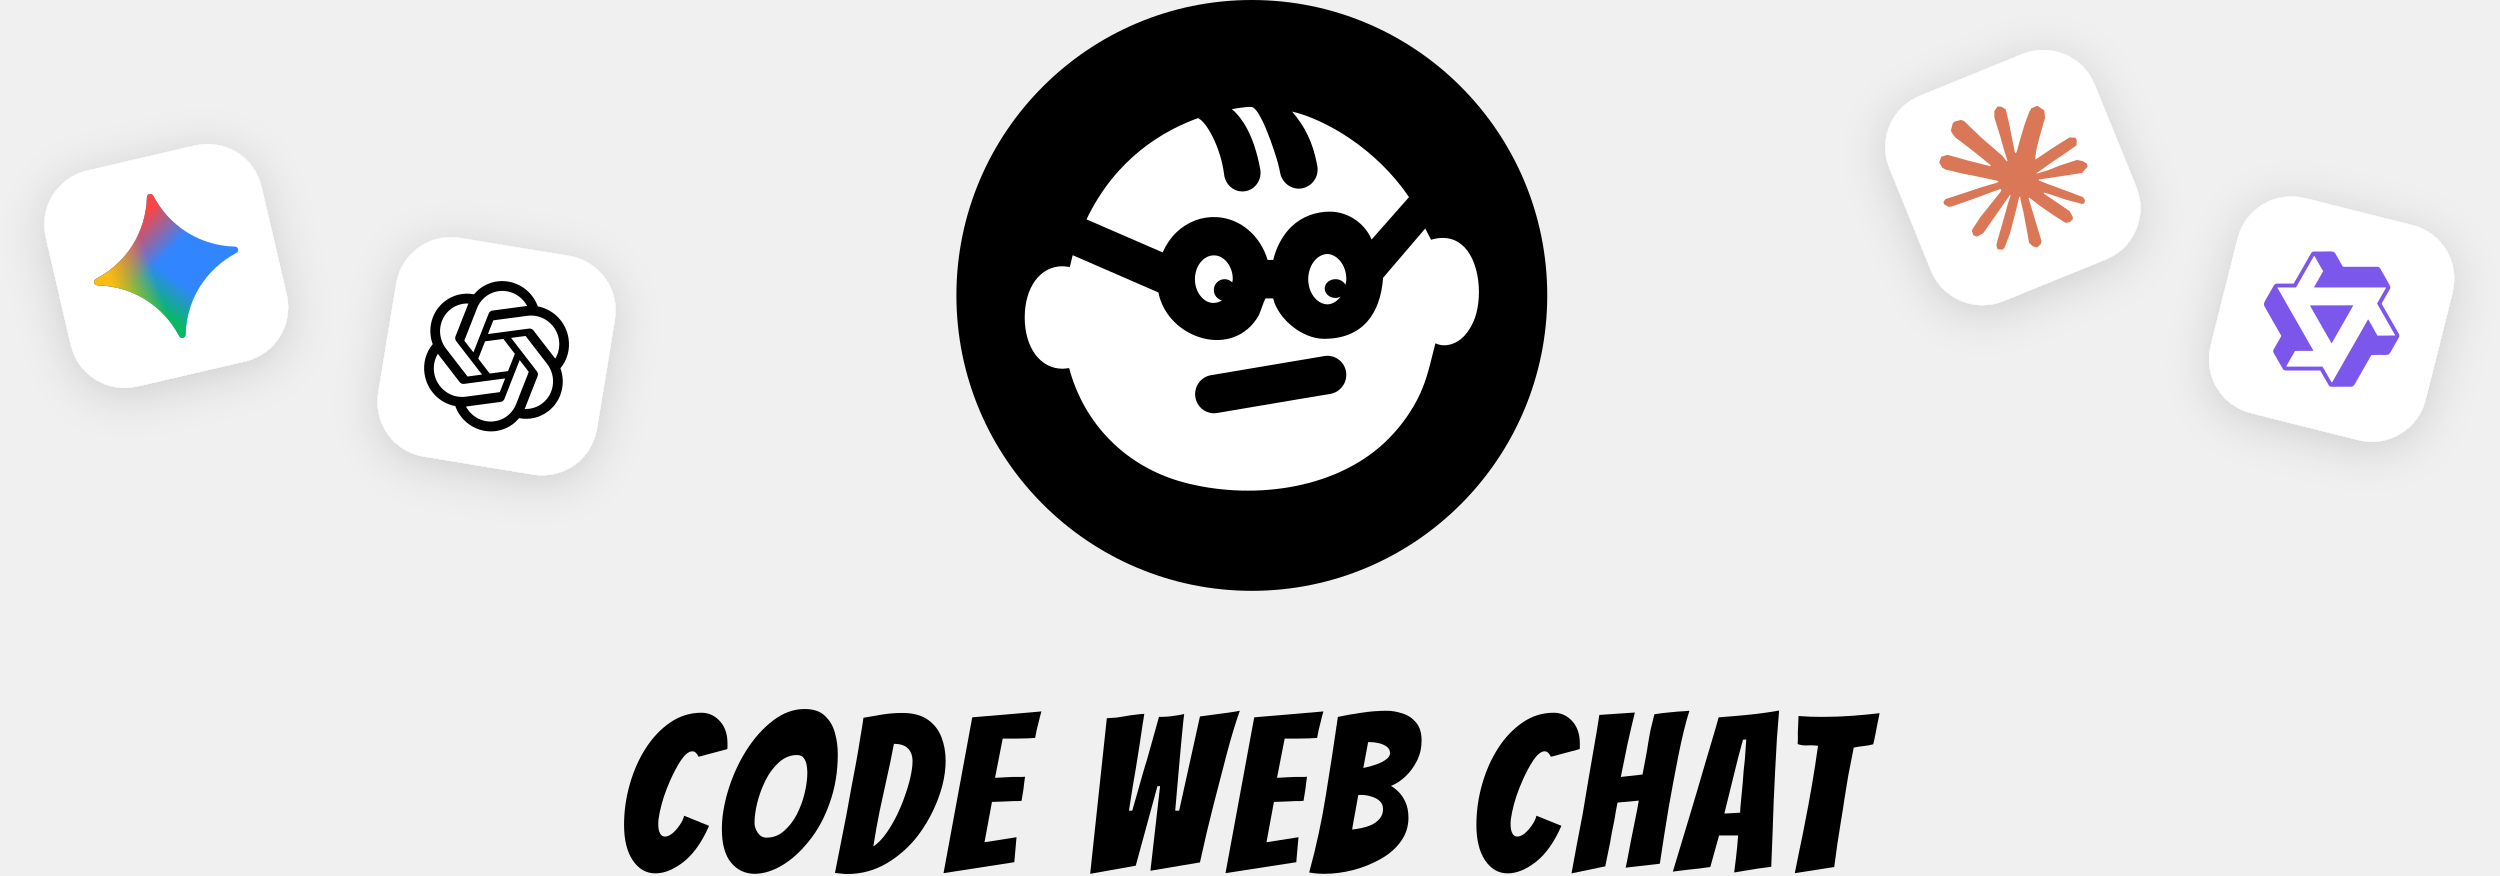
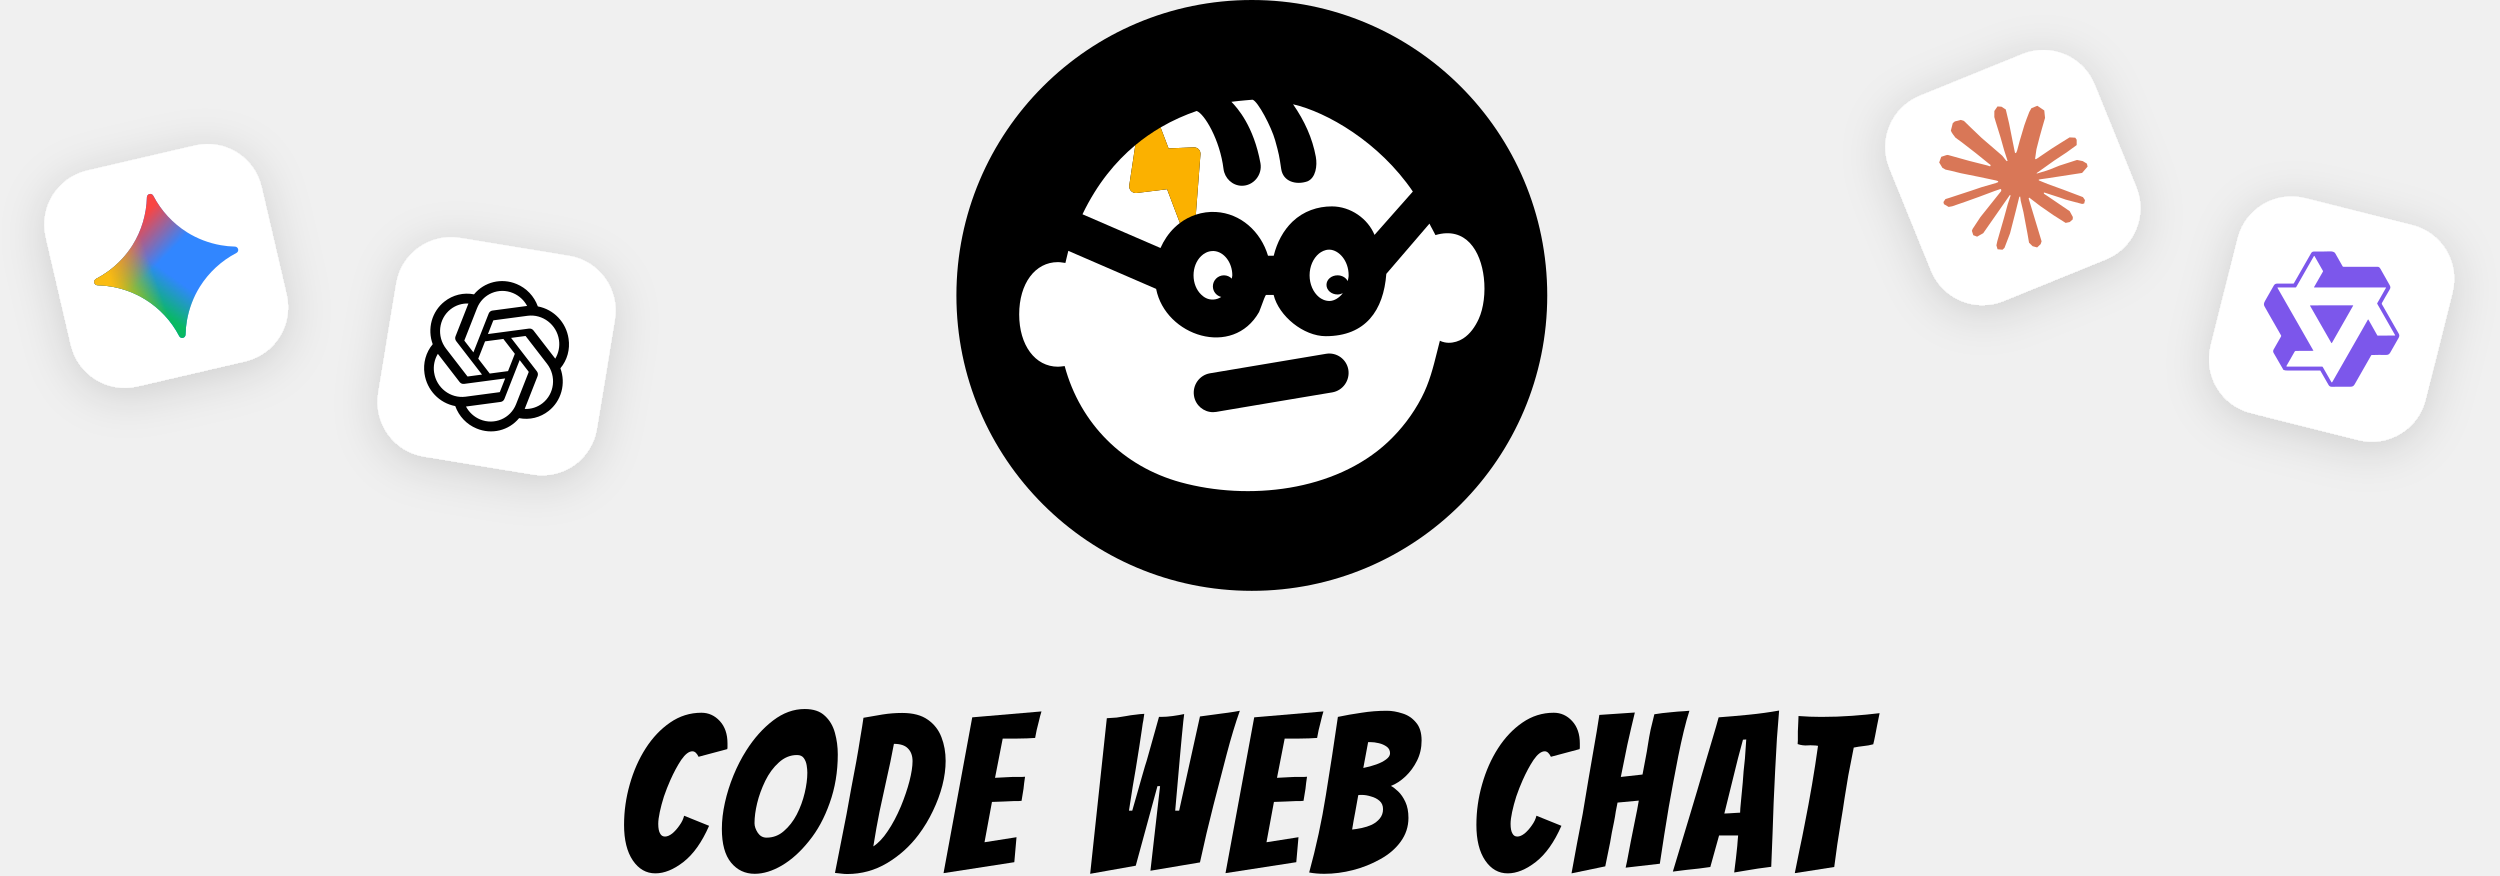
<svg xmlns="http://www.w3.org/2000/svg" width="677" height="237" viewBox="0 0 677 237" fill="none">
  <rect x="258.995" width="160" height="160" rx="80" fill="black" />
-   <g clip-path="url(#clip0_863_149)">
-     <path fill-rule="evenodd" clip-rule="evenodd" d="M387.536 64.924C395.554 62.565 399.515 69.108 400.331 76.234C400.787 80.175 400.283 84.31 398.963 87.204C398.026 89.247 396.706 91.169 394.858 92.361C393.729 93.09 392.361 93.528 390.993 93.504C389.48 93.455 388.712 92.944 388.712 92.944C388.462 93.906 388.226 94.859 387.992 95.804C386.947 100.021 385.942 104.08 383.863 108.073C381.583 112.476 378.534 116.489 374.933 119.87C360.938 132.98 338.037 135.437 320.177 130.524C305.053 126.364 293.627 115.03 289.522 99.682C288.802 99.779 288.13 99.852 287.746 99.852C281.696 99.852 277.495 94.136 277.495 85.964C277.495 77.791 281.696 72.075 287.746 72.099C287.962 72.099 288.394 72.099 289.714 72.318C289.823 71.886 289.924 71.438 290.025 70.988C290.169 70.349 290.313 69.707 290.482 69.108L313.695 79.202C316.144 91.728 333.98 97.59 340.918 85.331C341.001 85.179 341.216 84.584 341.472 83.874C341.952 82.544 342.578 80.807 342.766 80.807H344.758C346.151 86.45 352.68 91.752 358.538 91.752C369.1 91.752 373.829 84.869 374.549 75.213L385.952 61.883C386.252 62.516 386.498 62.96 386.744 63.404C386.99 63.848 387.236 64.291 387.536 64.924ZM354.313 107.66L360.266 106.663C363.075 106.176 364.947 103.501 364.515 100.679C364.059 97.858 361.418 95.96 358.633 96.422L327.907 101.603C325.122 102.09 323.25 104.765 323.706 107.587C324.114 110.116 326.274 111.916 328.747 111.916C329.035 111.916 329.299 111.892 329.587 111.843L333.86 111.114L351.846 108.073L354.313 107.66Z" fill="white" />
-     <path d="M349.896 30.215C353.28 34.155 355.561 38.436 356.737 44.955C357.169 47.338 355.897 49.746 353.688 50.67C353.568 50.719 353.424 50.768 353.304 50.816C350.352 51.838 347.231 49.868 346.655 46.779C346.487 45.879 346.295 44.979 346.055 44.152V44.127C346.055 44.127 346.007 43.982 345.935 43.714C345.215 41.136 341.23 28.755 338.781 28.974C338.781 28.974 338.421 28.852 336.212 29.144C336.164 29.144 336.116 29.169 336.068 29.169C336.045 29.169 336.045 29.169 336.021 29.169C335.324 29.266 334.484 29.388 333.596 29.558C333.884 29.801 334.148 30.044 334.436 30.312C336.021 31.942 339.477 35.979 341.278 45.854C341.83 48.968 339.501 51.887 336.404 51.838C336.381 51.838 336.333 51.838 336.309 51.838C333.836 51.789 331.819 49.843 331.507 47.362C330.571 39.652 326.514 32.769 324.474 32.039L325.17 31.723C315.208 35.152 302.173 42.79 294.227 59.403L314.848 68.353C315.736 66.335 316.984 64.462 318.568 62.929C321.569 60.035 325.482 58.575 329.491 58.794C336.021 59.159 341.35 63.951 343.27 70.397H344.782C345.647 66.87 347.303 63.708 349.751 61.348C352.68 58.551 356.401 57.311 360.146 57.311C365.115 57.311 369.676 60.57 371.428 64.875L381.559 53.37C372.653 40.211 358.778 32.258 349.896 30.215Z" fill="white" />
-     <path d="M359.594 68.791C359.546 68.791 359.474 68.791 359.426 68.791C358.274 68.791 357.361 69.351 356.761 69.813C355.201 71.102 354.265 73.267 354.265 75.602C354.265 77.937 355.201 80.102 356.761 81.391C357.361 81.877 358.37 82.437 359.594 82.412C360.818 82.364 362.09 81.585 363.051 80.345C362.619 80.54 362.162 80.686 361.658 80.686C360.026 80.686 358.73 79.542 358.73 78.132C358.73 76.721 360.026 75.602 361.658 75.602C362.859 75.602 363.891 76.234 364.347 77.134C364.443 76.623 364.587 76.161 364.587 75.602C364.587 71.662 361.994 68.913 359.594 68.791Z" fill="white" />
-     <path d="M328.939 69.156C328.867 69.156 328.795 69.156 328.699 69.156C327.306 69.156 326.25 69.862 325.602 70.494C324.33 71.71 323.586 73.583 323.586 75.602C323.586 77.621 324.33 79.493 325.602 80.71C326.274 81.366 327.331 82.145 328.915 82.023C329.635 81.975 330.307 81.731 330.907 81.342C329.635 81.026 328.699 79.907 328.699 78.521C328.699 76.915 330.019 75.602 331.627 75.602C332.444 75.602 333.164 75.942 333.692 76.478C333.716 76.186 333.836 75.918 333.836 75.602C333.836 72.197 331.627 69.302 328.939 69.156Z" fill="white" />
-   </g>
+   <path fill-rule="evenodd" clip-rule="evenodd" d="M388.72 63.66C396.933 61.253 400.991 67.93 401.827 75.203C402.294 79.224 401.778 83.444 400.425 86.397C399.466 88.482 398.114 90.443 396.22 91.66C395.064 92.404 393.663 92.851 392.261 92.826C390.712 92.776 389.925 92.255 389.925 92.255C389.668 93.237 389.426 94.209 389.187 95.174C388.117 99.477 387.087 103.619 384.958 107.694C382.621 112.187 379.498 116.283 375.81 119.733C361.473 133.112 338.014 135.619 319.718 130.605C304.226 126.36 292.52 114.794 288.315 99.131C287.578 99.23 286.889 99.305 286.496 99.305C280.299 99.305 275.995 93.472 275.995 85.131C275.995 76.791 280.299 70.958 286.496 70.983C286.717 70.983 287.16 70.983 288.512 71.206C288.624 70.765 288.727 70.308 288.831 69.849C288.978 69.197 289.126 68.542 289.299 67.93L313.078 78.231C315.587 91.014 333.858 96.996 340.964 84.486C341.05 84.331 341.27 83.724 341.532 82.999C342.024 81.641 342.665 79.869 342.858 79.869H344.899C346.325 85.628 353.014 91.039 359.014 91.039C369.834 91.039 374.678 84.014 375.416 74.16L387.097 60.558C387.404 61.203 387.656 61.656 387.908 62.109C388.16 62.562 388.412 63.015 388.72 63.66ZM360.785 106.255C363.662 105.758 365.58 103.028 365.137 100.149C364.67 97.269 361.965 95.333 359.112 95.805L327.636 101.092C324.784 101.588 322.866 104.319 323.333 107.198C323.751 109.779 325.964 111.616 328.497 111.616C328.792 111.616 329.063 111.591 329.358 111.542L333.735 110.797L352.159 107.694L360.785 106.255Z" fill="white" />
+   <path d="M360.096 67.607C360.047 67.607 359.973 67.607 359.924 67.607C358.744 67.607 357.809 68.178 357.194 68.65C355.596 69.965 354.637 72.174 354.637 74.557C354.637 76.94 355.596 79.149 357.194 80.465C357.809 80.961 358.842 81.532 360.096 81.507C361.35 81.458 362.653 80.663 363.637 79.397C363.195 79.596 362.727 79.745 362.211 79.745C360.539 79.745 359.211 78.578 359.211 77.139C359.211 75.699 360.539 74.557 362.211 74.557C363.441 74.557 364.498 75.203 364.965 76.121C365.063 75.6 365.211 75.128 365.211 74.557C365.211 70.536 362.555 67.731 360.096 67.607Z" fill="white" />
+   <path d="M328.694 67.979C328.62 67.979 328.546 67.979 328.448 67.979C327.021 67.979 325.939 68.699 325.275 69.344C323.972 70.586 323.21 72.497 323.21 74.557C323.21 76.617 323.972 78.529 325.275 79.77C325.964 80.44 327.046 81.234 328.669 81.11C329.407 81.061 330.095 80.812 330.71 80.415C329.407 80.093 328.448 78.951 328.448 77.536C328.448 75.898 329.8 74.557 331.448 74.557C332.284 74.557 333.022 74.905 333.563 75.451C333.587 75.153 333.71 74.88 333.71 74.557C333.71 71.082 331.448 68.128 328.694 67.979Z" fill="white" />
+   <path d="M356.325 42.462C355.406 37.409 353.267 32.715 350.161 28.239C359.26 30.325 373.474 38.441 382.597 51.87L372.219 63.611C370.424 59.217 365.752 55.891 360.662 55.891C356.826 55.891 353.014 57.157 350.014 60.011C347.506 62.419 345.809 65.646 344.924 69.245H343.374C341.407 62.667 335.948 57.778 329.259 57.405C327.404 57.304 325.569 57.553 323.832 58.128L325.081 41.879C325.112 41.622 325.089 41.361 325.012 41.114C324.935 40.866 324.806 40.638 324.634 40.444C324.456 40.261 324.241 40.118 324.005 40.024C323.768 39.929 323.515 39.886 323.261 39.898L316.451 40.193L314.284 34.51C317.635 32.55 320.958 31.113 324.061 30.049C326.151 30.794 330.366 37.87 331.325 45.739C331.644 48.271 333.71 50.257 336.243 50.306C339.415 50.356 341.899 47.377 341.333 44.2C339.489 34.122 335.087 29.232 333.464 27.569C335.726 27.271 339.199 27 339.199 27C340.626 27.397 344.296 34.348 345.316 38.021C346.335 41.695 346.434 42.248 346.947 45.739C347.46 49.23 351.022 50.157 354.047 49.115C356.309 48.172 356.768 44.895 356.325 42.462Z" fill="white" />
+   <path fill-rule="evenodd" clip-rule="evenodd" d="M293.135 58.026C297.11 49.747 302.144 43.717 307.443 39.306L305.805 50.186C305.762 50.461 305.784 50.744 305.868 51.011C305.952 51.278 306.096 51.522 306.289 51.725C306.489 51.923 306.731 52.074 306.996 52.168C307.262 52.261 307.544 52.294 307.822 52.264L316.043 51.248L319.514 60.395C319.014 60.772 318.531 61.182 318.07 61.625C316.447 63.189 315.169 65.1 314.259 67.16L293.135 58.026Z" fill="white" />
+   <path d="M314.284 34.51C311.997 35.848 309.696 37.431 307.443 39.306L305.805 50.186C305.762 50.461 305.784 50.744 305.868 51.011C305.952 51.278 306.096 51.522 306.289 51.725C306.489 51.923 306.731 52.074 306.996 52.168C307.262 52.261 307.544 52.294 307.822 52.264L316.043 51.248L319.514 60.395C320.842 59.396 322.299 58.635 323.832 58.128L325.081 41.879C325.112 41.622 325.089 41.361 325.012 41.114C324.935 40.866 324.806 40.638 324.634 40.444C324.456 40.261 324.241 40.118 324.005 40.024C323.768 39.929 323.515 39.886 323.261 39.898L316.451 40.193L314.284 34.51Z" fill="#FBB100" />
  <path d="M486.03 236.448C486.465 234.272 486.9 232.116 487.335 229.979C487.81 227.804 488.245 225.667 488.641 223.57C490.144 216.054 491.37 208.853 492.32 201.97C491.885 201.89 491.43 201.851 490.955 201.851C490.48 201.811 490.025 201.811 489.59 201.851C488.641 201.93 487.711 201.811 486.801 201.495C486.841 201.178 486.86 200.842 486.86 200.486C486.86 200.09 486.86 199.695 486.86 199.299C486.86 198.864 486.86 198.449 486.86 198.053C486.86 197.618 486.88 197.202 486.92 196.807C486.959 196.372 486.979 195.917 486.979 195.442C486.979 194.928 486.999 194.413 487.038 193.899C488.067 193.978 489.096 194.037 490.124 194.077C491.153 194.116 492.181 194.136 493.21 194.136C496.138 194.136 498.927 194.037 501.577 193.84C504.268 193.642 506.74 193.404 508.995 193.127L508.343 196.332L507.808 199.121C507.611 200.15 507.433 200.961 507.274 201.554C506.839 201.673 506.404 201.772 505.969 201.851C505.534 201.93 505.098 201.989 504.663 202.029C504.228 202.068 503.773 202.128 503.298 202.207C502.863 202.286 502.428 202.365 501.993 202.444C501.399 205.372 500.905 207.904 500.509 210.04C500.153 212.177 499.817 214.234 499.5 216.212C499.223 218.15 498.887 220.287 498.492 222.621C497.819 226.617 497.226 230.672 496.711 234.786L486.03 236.448Z" fill="black" />
  <path d="M469.621 236.27C469.7 235.597 469.779 234.944 469.858 234.311C469.937 233.678 470.017 233.045 470.096 232.412L470.452 229.089C470.491 228.535 470.531 228.021 470.57 227.546C470.61 227.072 470.65 226.636 470.689 226.241H465.526L463.153 234.786C462.282 234.905 461.254 235.043 460.067 235.202C458.88 235.32 457.772 235.439 456.743 235.558C456.11 235.637 455.478 235.716 454.845 235.795C454.251 235.874 453.638 235.953 453.005 236.032L457.693 220.485C458.247 218.625 458.88 216.509 459.592 214.135C460.304 211.761 461.016 209.328 461.728 206.836C462.48 204.343 463.172 202.009 463.805 199.833C464.478 197.618 465.012 195.758 465.408 194.255C468.098 194.057 470.828 193.82 473.597 193.543C476.406 193.266 479.136 192.89 481.786 192.415C481.588 194.631 481.391 197.143 481.193 199.952C481.035 202.721 480.876 205.589 480.718 208.557C480.599 211.524 480.461 214.451 480.303 217.339C480.224 220.069 480.125 222.898 480.006 225.825C479.887 228.713 479.769 231.681 479.65 234.727C479.056 234.806 478.463 234.885 477.87 234.964C477.276 235.043 476.683 235.122 476.089 235.202C475.1 235.36 474.012 235.538 472.825 235.736C471.639 235.933 470.57 236.112 469.621 236.27ZM466.951 220.306C467.188 220.306 467.623 220.287 468.256 220.247C468.929 220.208 469.562 220.168 470.155 220.128C470.748 220.089 471.104 220.069 471.223 220.069C471.223 219.555 471.302 218.506 471.461 216.924C471.619 215.341 471.777 213.68 471.935 211.939C472.014 210.911 472.094 209.862 472.173 208.794C472.291 207.686 472.41 206.559 472.529 205.411L472.885 200.249L471.995 200.308L470.63 205.411L466.951 220.306Z" fill="black" />
  <path d="M425.566 236.507C426.08 233.777 426.575 231.087 427.049 228.436C427.564 225.746 428.078 223.076 428.592 220.425C429.146 217.142 429.66 214.056 430.135 211.168C430.649 208.28 431.144 205.411 431.619 202.563C432.133 199.714 432.627 196.728 433.102 193.602L442.716 192.949C442.043 195.719 441.371 198.607 440.698 201.613C440.065 204.62 439.472 207.548 438.918 210.396L444.793 209.743C445.07 208.359 445.327 206.994 445.564 205.649C445.841 204.264 446.079 202.899 446.276 201.554C446.474 200.249 446.712 198.923 446.989 197.578C447.305 196.193 447.641 194.809 447.997 193.424C449.422 193.187 450.866 193.009 452.329 192.89C453.793 192.732 455.02 192.633 456.009 192.593C456.998 192.514 457.492 192.475 457.492 192.475C456.978 194.057 456.464 195.917 455.949 198.053C455.435 200.189 454.94 202.444 454.466 204.818C453.991 207.192 453.536 209.565 453.101 211.939C452.666 214.273 452.27 216.449 451.914 218.467C451.479 220.999 451.063 223.551 450.668 226.122C450.272 228.654 449.877 231.245 449.481 233.896L440.223 234.964C440.5 233.777 440.738 232.61 440.936 231.463C441.173 230.276 441.39 229.129 441.588 228.021C441.984 226.122 442.38 224.144 442.775 222.087C443.21 220.03 443.547 218.269 443.784 216.805L438.028 217.339C437.869 218.091 437.711 218.902 437.553 219.772C437.434 220.643 437.276 221.572 437.078 222.562C436.88 223.551 436.683 224.52 436.485 225.469C436.327 226.379 436.168 227.289 436.01 228.199C435.812 229.267 435.595 230.335 435.357 231.404C435.12 232.472 434.902 233.54 434.705 234.608L425.566 236.507Z" fill="black" />
  <path d="M408.293 236.507C405.801 236.507 403.763 235.34 402.181 233.006C400.598 230.672 399.807 227.467 399.807 223.392C399.807 219.674 400.321 216.014 401.35 212.414C402.379 208.774 403.823 205.51 405.682 202.622C407.542 199.734 409.737 197.42 412.269 195.679C414.841 193.899 417.669 193.009 420.755 193.009C422.694 193.009 424.355 193.76 425.74 195.264C427.125 196.767 427.817 198.785 427.817 201.317V202.029C427.817 202.187 427.817 202.326 427.817 202.444C427.817 202.563 427.797 202.701 427.758 202.86L419.984 204.937C419.509 203.948 418.955 203.453 418.322 203.453C417.373 203.453 416.364 204.225 415.296 205.768C414.267 207.31 413.278 209.15 412.329 211.286C411.696 212.711 411.122 214.174 410.608 215.678C410.133 217.181 409.757 218.586 409.48 219.891C409.203 221.197 409.065 222.265 409.065 223.096C409.065 224.322 409.243 225.212 409.599 225.766C409.876 226.28 410.311 226.538 410.904 226.538C411.498 226.538 412.15 226.261 412.863 225.707C413.575 225.113 414.228 224.381 414.821 223.511C415.454 222.641 415.869 221.77 416.067 220.9L422.832 223.63C420.894 228.061 418.579 231.325 415.889 233.421C413.238 235.479 410.706 236.507 408.293 236.507Z" fill="black" />
  <path d="M358.62 236.626C357.157 236.626 355.792 236.507 354.526 236.27C356.425 229.346 357.928 222.383 359.036 215.381C360.183 208.339 361.271 201.257 362.3 194.136C364.357 193.701 366.493 193.325 368.709 193.009C370.924 192.653 373.219 192.475 375.592 192.475C376.898 192.475 378.283 192.712 379.746 193.187C381.21 193.622 382.437 194.433 383.426 195.62C384.454 196.767 384.969 198.409 384.969 200.545C384.969 202.523 384.553 204.343 383.722 206.005C382.892 207.666 381.843 209.091 380.577 210.278C379.311 211.464 378.006 212.315 376.661 212.829C377.214 213.106 377.867 213.601 378.619 214.313C379.371 215.025 380.023 215.974 380.577 217.161C381.131 218.348 381.408 219.792 381.408 221.493C381.408 223.867 380.696 226.023 379.272 227.962C377.887 229.861 376.028 231.443 373.693 232.709C371.438 233.975 369.005 234.944 366.394 235.617C363.783 236.29 361.192 236.626 358.62 236.626ZM369.183 207.963C370.41 207.726 371.577 207.409 372.685 207.014C373.792 206.618 374.682 206.163 375.355 205.649C376.067 205.134 376.423 204.581 376.423 203.987C376.423 203.235 376.126 202.642 375.533 202.207C374.94 201.772 374.228 201.455 373.397 201.257C372.566 201.06 371.794 200.961 371.082 200.961H370.489C370.212 202.543 369.955 203.928 369.717 205.115C369.48 206.262 369.302 207.211 369.183 207.963ZM366.157 224.639C366.948 224.559 367.818 224.421 368.768 224.223C369.717 224.025 370.627 223.729 371.498 223.333C372.368 222.898 373.08 222.344 373.634 221.671C374.228 220.959 374.524 220.109 374.524 219.12C374.524 218.17 374.208 217.418 373.575 216.865C372.942 216.311 372.17 215.915 371.26 215.678C370.39 215.401 369.559 215.262 368.768 215.262H368.293C368.095 215.262 367.937 215.282 367.818 215.322C367.581 216.785 367.304 218.328 366.988 219.95C366.671 221.572 366.394 223.135 366.157 224.639Z" fill="black" />
  <path d="M331.867 236.448L339.641 194.255L358.394 192.653C358.117 193.523 357.879 194.413 357.681 195.323C357.484 196.075 357.286 196.866 357.088 197.697C356.93 198.488 356.791 199.2 356.673 199.833C356.158 199.873 355.426 199.912 354.477 199.952C353.527 199.952 352.558 199.972 351.569 200.011C350.58 200.011 349.729 200.011 349.017 200.011C348.305 200.011 347.929 200.011 347.89 200.011L345.813 210.634L349.255 210.455C349.69 210.416 350.125 210.396 350.56 210.396C351.035 210.396 351.49 210.396 351.925 210.396C352.36 210.396 352.756 210.396 353.112 210.396C353.468 210.396 353.745 210.376 353.943 210.337C353.864 210.891 353.785 211.445 353.705 211.998C353.666 212.513 353.607 213.047 353.527 213.601L352.993 216.865C352.795 216.904 352.538 216.924 352.222 216.924C351.905 216.924 351.529 216.924 351.094 216.924C350.659 216.963 350.204 216.983 349.729 216.983C349.255 216.983 348.8 217.003 348.365 217.043C347.85 217.082 347.316 217.102 346.762 217.102C346.208 217.102 345.615 217.122 344.982 217.161L342.964 228.08L351.628 226.715L351.035 233.481L331.867 236.448Z" fill="black" />
  <path d="M295.218 236.626L299.728 194.492C300.638 194.453 301.528 194.393 302.398 194.314C303.308 194.196 304.179 194.057 305.009 193.899C305.801 193.741 306.612 193.622 307.442 193.543C308.273 193.424 309.084 193.345 309.875 193.305L309.697 194.492C309.658 194.888 309.579 195.343 309.46 195.857C309.381 196.332 309.302 196.886 309.223 197.519C309.025 198.903 308.788 200.486 308.511 202.266C308.234 204.046 307.917 206.025 307.561 208.201C307.324 209.546 307.047 211.168 306.73 213.067C306.453 214.966 306.117 217.122 305.721 219.535H306.612C307.126 217.715 307.601 216.054 308.036 214.55C308.471 213.047 308.847 211.722 309.163 210.574C309.48 209.427 309.777 208.398 310.054 207.488C310.37 206.539 310.627 205.688 310.825 204.937C311.656 202.009 312.328 199.616 312.843 197.756C313.357 195.897 313.693 194.69 313.851 194.136H314.386C315.414 194.136 316.482 194.057 317.59 193.899C318.737 193.741 319.766 193.563 320.676 193.365C320.636 193.523 320.557 194.176 320.439 195.323C320.32 196.47 320.181 197.875 320.023 199.536C319.865 201.198 319.707 202.919 319.548 204.699C319.271 208.062 319.014 210.99 318.777 213.482C318.579 215.974 318.401 217.992 318.243 219.535H319.311L324.949 194.018L328.925 193.483C329.478 193.404 330.052 193.325 330.646 193.246C331.239 193.167 331.852 193.088 332.485 193.009C333.632 192.85 334.72 192.672 335.749 192.475C334.562 195.798 333.375 199.714 332.188 204.225C331.002 208.735 329.815 213.304 328.628 217.933C327.995 220.465 327.362 223.036 326.729 225.647C326.135 228.219 325.542 230.85 324.949 233.54L311.537 235.795L314.148 212.889H313.436L307.561 234.43L295.218 236.626Z" fill="black" />
  <path d="M255.51 236.448L263.283 194.255L282.036 192.653C281.759 193.523 281.522 194.413 281.324 195.323C281.126 196.075 280.928 196.866 280.73 197.697C280.572 198.488 280.434 199.2 280.315 199.833C279.801 199.873 279.069 199.912 278.119 199.952C277.17 199.952 276.2 199.972 275.211 200.011C274.222 200.011 273.372 200.011 272.66 200.011C271.948 200.011 271.572 200.011 271.532 200.011L269.455 210.634L272.897 210.455C273.332 210.416 273.767 210.396 274.203 210.396C274.677 210.396 275.132 210.396 275.567 210.396C276.003 210.396 276.398 210.396 276.754 210.396C277.11 210.396 277.387 210.376 277.585 210.337C277.506 210.891 277.427 211.445 277.348 211.998C277.308 212.513 277.249 213.047 277.17 213.601L276.636 216.865C276.438 216.904 276.181 216.924 275.864 216.924C275.548 216.924 275.172 216.924 274.737 216.924C274.301 216.963 273.847 216.983 273.372 216.983C272.897 216.983 272.442 217.003 272.007 217.043C271.493 217.082 270.958 217.102 270.405 217.102C269.851 217.102 269.257 217.122 268.624 217.161L266.607 228.08L275.271 226.715L274.677 233.481L255.51 236.448Z" fill="black" />
  <path d="M229.434 236.685C228.88 236.685 228.326 236.646 227.772 236.567C227.218 236.527 226.664 236.468 226.111 236.388L229.256 220.425C229.651 218.249 230.067 215.955 230.502 213.541C230.977 211.089 231.432 208.675 231.867 206.302C232.302 203.888 232.678 201.653 232.994 199.596C233.35 197.539 233.627 195.798 233.825 194.374C235.526 194.057 237.247 193.76 238.988 193.484C240.729 193.207 242.509 193.068 244.329 193.068C247.256 193.068 249.571 193.681 251.272 194.908C252.973 196.095 254.2 197.677 254.951 199.655C255.703 201.594 256.079 203.73 256.079 206.064C256.079 208.161 255.782 210.376 255.189 212.711C254.595 215.005 253.745 217.3 252.637 219.594C251.569 221.849 250.283 223.986 248.78 226.003C246.445 229.129 243.597 231.7 240.234 233.718C236.911 235.696 233.311 236.685 229.434 236.685ZM236.496 229.208C237.88 228.298 239.186 226.913 240.412 225.054C241.678 223.195 242.865 220.959 243.973 218.348C244.962 215.935 245.733 213.66 246.287 211.524C246.841 209.348 247.118 207.548 247.118 206.124C247.118 204.66 246.703 203.512 245.872 202.682C245.081 201.851 243.815 201.435 242.074 201.435C241.441 204.838 240.788 207.983 240.116 210.871C239.483 213.759 238.85 216.667 238.217 219.594C237.623 222.522 237.049 225.727 236.496 229.208Z" fill="black" />
  <path d="M204.381 236.626C201.77 236.626 199.634 235.617 197.972 233.599C196.311 231.582 195.48 228.535 195.48 224.461C195.48 222.206 195.757 219.832 196.311 217.339C196.865 214.847 197.636 212.394 198.625 209.981C199.614 207.568 200.762 205.332 202.067 203.275C204.164 199.952 206.577 197.242 209.307 195.145C212.037 193.048 214.905 192 217.912 192C220.285 192 222.105 192.613 223.371 193.84C224.677 195.026 225.587 196.569 226.101 198.468C226.615 200.328 226.872 202.266 226.872 204.284C226.872 208.992 226.141 213.383 224.677 217.458C223.253 221.493 221.393 224.916 219.098 227.724C216.804 230.613 214.351 232.828 211.74 234.371C209.168 235.874 206.716 236.626 204.381 236.626ZM207.586 226.834C209.366 226.834 210.929 226.241 212.274 225.054C213.659 223.867 214.826 222.364 215.775 220.544C216.725 218.685 217.437 216.746 217.912 214.728C218.386 212.711 218.624 210.891 218.624 209.269C218.624 208.636 218.564 207.963 218.446 207.251C218.327 206.499 218.07 205.847 217.674 205.293C217.279 204.739 216.665 204.462 215.835 204.462C214.015 204.462 212.373 205.135 210.909 206.48C209.445 207.785 208.219 209.447 207.23 211.464C206.241 213.522 205.509 215.539 205.034 217.517C204.559 219.496 204.322 221.296 204.322 222.918C204.322 223.748 204.619 224.619 205.212 225.529C205.806 226.399 206.597 226.834 207.586 226.834Z" fill="black" />
  <path d="M177.481 236.507C174.989 236.507 172.952 235.34 171.369 233.006C169.787 230.672 168.995 227.467 168.995 223.392C168.995 219.674 169.51 216.014 170.538 212.414C171.567 208.774 173.011 205.51 174.87 202.622C176.73 199.734 178.925 197.42 181.457 195.679C184.029 193.899 186.858 193.009 189.943 193.009C191.882 193.009 193.544 193.76 194.928 195.264C196.313 196.767 197.005 198.785 197.005 201.317V202.029C197.005 202.187 197.005 202.326 197.005 202.444C197.005 202.563 196.985 202.701 196.946 202.86L189.172 204.937C188.697 203.948 188.143 203.453 187.51 203.453C186.561 203.453 185.552 204.225 184.484 205.768C183.455 207.31 182.466 209.15 181.517 211.286C180.884 212.711 180.31 214.174 179.796 215.678C179.321 217.181 178.945 218.586 178.668 219.891C178.391 221.197 178.253 222.265 178.253 223.096C178.253 224.322 178.431 225.212 178.787 225.766C179.064 226.28 179.499 226.538 180.093 226.538C180.686 226.538 181.339 226.261 182.051 225.707C182.763 225.113 183.416 224.381 184.009 223.511C184.642 222.641 185.058 221.77 185.255 220.9L192.02 223.63C190.082 228.061 187.768 231.325 185.077 233.421C182.427 235.479 179.895 236.507 177.481 236.507Z" fill="black" />
  <g filter="url(#filter0_d_863_149)">
    <rect x="8.995" y="49.592" width="60" height="60" rx="15" transform="rotate(-13.0929 8.99536 49.5918)" fill="white" />
    <path d="M59.792 66.4C56.559 65.832 53.464 64.65 50.675 62.918C46.787 60.492 43.62 57.07 41.503 53.006C41.41 52.825 41.259 52.681 41.074 52.596C40.889 52.511 40.682 52.489 40.484 52.535C40.285 52.581 40.108 52.692 39.98 52.85C39.852 53.008 39.781 53.204 39.776 53.408C39.667 57.989 38.335 62.457 35.918 66.35C34.179 69.135 31.924 71.561 29.273 73.498C28.237 74.261 27.147 74.935 26.007 75.523C25.825 75.615 25.679 75.766 25.593 75.951C25.506 76.136 25.484 76.345 25.531 76.544C25.577 76.743 25.689 76.921 25.848 77.049C26.007 77.177 26.204 77.247 26.408 77.25C27.691 77.273 28.963 77.397 30.233 77.624C33.466 78.192 36.561 79.374 39.35 81.106C43.239 83.532 46.406 86.955 48.524 91.019C48.616 91.202 48.767 91.347 48.952 91.434C49.137 91.52 49.346 91.542 49.545 91.496C49.744 91.449 49.921 91.338 50.049 91.179C50.177 91.019 50.248 90.822 50.251 90.618C50.273 89.334 50.397 88.062 50.625 86.792C51.193 83.558 52.375 80.463 54.107 77.674C56.533 73.787 59.956 70.62 64.02 68.502C64.201 68.409 64.345 68.258 64.43 68.073C64.516 67.889 64.537 67.681 64.491 67.483C64.445 67.285 64.334 67.108 64.176 66.98C64.018 66.852 63.822 66.78 63.619 66.775C62.335 66.752 61.056 66.627 59.792 66.4Z" fill="#3186FF" />
    <path d="M59.792 66.4C56.559 65.832 53.464 64.65 50.675 62.918C46.787 60.492 43.62 57.07 41.503 53.006C41.41 52.825 41.259 52.681 41.074 52.596C40.889 52.511 40.682 52.489 40.484 52.535C40.285 52.581 40.108 52.692 39.98 52.85C39.852 53.008 39.781 53.204 39.776 53.408C39.667 57.989 38.335 62.457 35.918 66.35C34.179 69.135 31.924 71.561 29.273 73.498C28.237 74.261 27.147 74.935 26.007 75.523C25.825 75.615 25.679 75.766 25.593 75.951C25.506 76.136 25.484 76.345 25.531 76.544C25.577 76.743 25.689 76.921 25.848 77.049C26.007 77.177 26.204 77.247 26.408 77.25C27.691 77.273 28.963 77.397 30.233 77.624C33.466 78.192 36.561 79.374 39.35 81.106C43.239 83.532 46.406 86.955 48.524 91.019C48.616 91.202 48.767 91.347 48.952 91.434C49.137 91.52 49.346 91.542 49.545 91.496C49.744 91.449 49.921 91.338 50.049 91.179C50.177 91.019 50.248 90.822 50.251 90.618C50.273 89.334 50.397 88.062 50.625 86.792C51.193 83.558 52.375 80.463 54.107 77.674C56.533 73.787 59.956 70.62 64.02 68.502C64.201 68.409 64.345 68.258 64.43 68.073C64.516 67.889 64.537 67.681 64.491 67.483C64.445 67.285 64.334 67.108 64.176 66.98C64.018 66.852 63.822 66.78 63.619 66.775C62.335 66.752 61.056 66.627 59.792 66.4Z" fill="url(#paint0_linear_863_149)" />
    <path d="M59.792 66.4C56.559 65.832 53.464 64.65 50.675 62.918C46.787 60.492 43.62 57.07 41.503 53.006C41.41 52.825 41.259 52.681 41.074 52.596C40.889 52.511 40.682 52.489 40.484 52.535C40.285 52.581 40.108 52.692 39.98 52.85C39.852 53.008 39.781 53.204 39.776 53.408C39.667 57.989 38.335 62.457 35.918 66.35C34.179 69.135 31.924 71.561 29.273 73.498C28.237 74.261 27.147 74.935 26.007 75.523C25.825 75.615 25.679 75.766 25.593 75.951C25.506 76.136 25.484 76.345 25.531 76.544C25.577 76.743 25.689 76.921 25.848 77.049C26.007 77.177 26.204 77.247 26.408 77.25C27.691 77.273 28.963 77.397 30.233 77.624C33.466 78.192 36.561 79.374 39.35 81.106C43.239 83.532 46.406 86.955 48.524 91.019C48.616 91.202 48.767 91.347 48.952 91.434C49.137 91.52 49.346 91.542 49.545 91.496C49.744 91.449 49.921 91.338 50.049 91.179C50.177 91.019 50.248 90.822 50.251 90.618C50.273 89.334 50.397 88.062 50.625 86.792C51.193 83.558 52.375 80.463 54.107 77.674C56.533 73.787 59.956 70.62 64.02 68.502C64.201 68.409 64.345 68.258 64.43 68.073C64.516 67.889 64.537 67.681 64.491 67.483C64.445 67.285 64.334 67.108 64.176 66.98C64.018 66.852 63.822 66.78 63.619 66.775C62.335 66.752 61.056 66.627 59.792 66.4Z" fill="url(#paint1_linear_863_149)" />
    <path d="M59.792 66.4C56.559 65.832 53.464 64.65 50.675 62.918C46.787 60.492 43.62 57.07 41.503 53.006C41.41 52.825 41.259 52.681 41.074 52.596C40.889 52.511 40.682 52.489 40.484 52.535C40.285 52.581 40.108 52.692 39.98 52.85C39.852 53.008 39.781 53.204 39.776 53.408C39.667 57.989 38.335 62.457 35.918 66.35C34.179 69.135 31.924 71.561 29.273 73.498C28.237 74.261 27.147 74.935 26.007 75.523C25.825 75.615 25.679 75.766 25.593 75.951C25.506 76.136 25.484 76.345 25.531 76.544C25.577 76.743 25.689 76.921 25.848 77.049C26.007 77.177 26.204 77.247 26.408 77.25C27.691 77.273 28.963 77.397 30.233 77.624C33.466 78.192 36.561 79.374 39.35 81.106C43.239 83.532 46.406 86.955 48.524 91.019C48.616 91.202 48.767 91.347 48.952 91.434C49.137 91.52 49.346 91.542 49.545 91.496C49.744 91.449 49.921 91.338 50.049 91.179C50.177 91.019 50.248 90.822 50.251 90.618C50.273 89.334 50.397 88.062 50.625 86.792C51.193 83.558 52.375 80.463 54.107 77.674C56.533 73.787 59.956 70.62 64.02 68.502C64.201 68.409 64.345 68.258 64.43 68.073C64.516 67.889 64.537 67.681 64.491 67.483C64.445 67.285 64.334 67.108 64.176 66.98C64.018 66.852 63.822 66.78 63.619 66.775C62.335 66.752 61.056 66.627 59.792 66.4Z" fill="url(#paint2_linear_863_149)" />
  </g>
  <g filter="url(#filter1_d_863_149)">
-     <g clip-path="url(#clip1_863_149)">
+     <g clip-path="url(#clip0_863_149)">
      <rect x="505.995" y="31.592" width="60" height="60" rx="15" transform="rotate(-22.1185 505.995 31.5916)" fill="white" />
-       <g clip-path="url(#clip2_863_149)">
+       <g clip-path="url(#clip1_863_149)">
        <path d="M536.308 58.77L541.934 51.721L541.914 51.316L541.71 51.168L541.356 51.312L540.106 51.734L535.895 53.314L532.222 54.632L528.647 55.866L527.69 56.037L526.42 55.285L526.284 54.707L526.823 53.91L527.92 53.572L530.332 52.777L533.948 51.592L536.56 50.705L540.501 49.562L541.102 49.318L541.088 49.041L540.82 48.974L540.6 48.888L535.957 47.904L530.958 46.899L528.285 46.237L526.859 45.933L526.007 45.448L525.131 43.991L525.69 42.464L527.088 42.004L527.474 41.957L529.283 42.456L533.155 43.538L538.152 44.804L538.906 45.045L539.065 44.795L539.049 44.67L538.624 44.35L534.997 41.424L531.201 38.486L529.56 37.297L528.909 36.448C528.659 36.122 528.452 35.766 528.291 35.388L528.81 33.354L529.363 32.888L530.985 32.47L531.862 32.769L533.707 34.563L536.653 37.376L540.955 41.078L542.223 42.178L543.12 43.311L543.421 43.647L543.664 43.548L543.573 43.323L542.7 40.608L541.751 37.225L540.415 32.919L540.062 31.696L540.071 30.055L540.916 28.826L541.993 28.892L543.164 29.649L543.339 30.376L544.059 33.414L545.018 38.247L545.675 41.474L546.002 41.34L546.225 40.814L546.927 38.18L548.182 33.956L548.795 32.232L549.54 30.303L550.114 29.294L551.709 28.646L553.591 29.912L553.797 31.926L553 34.673L552.356 36.989L551.471 40.407L551.105 43.003L551.287 43.127L551.565 42.978L555.594 40.25L557.801 38.85L560.446 37.208L561.975 37.284L562.364 37.837L562.364 39.289L559.628 41.275L556.353 43.437L551.554 46.851L551.508 46.923L551.621 46.987L554.105 46.24L555.15 45.88L557.654 44.862L562.458 43.315L564.005 43.625L565.138 44.312L565.32 45.111L563.833 46.831L561.057 47.259L554.574 48.257L552.341 48.572L552.06 48.687L552.13 48.856L554.487 49.82L558.72 51.355L564.057 53.378L564.615 54.191L564.404 55.096L563.848 55.233L559.404 54.059L557.621 53.439L553.631 52.147L553.433 52.227L553.54 52.49L554.632 53.213L560.463 57.178L561.329 58.769L561.288 59.421L560.483 60.131L559.375 60.362L556.045 58.252L552.501 55.794L549.517 53.511L549.351 53.723L552.862 65.346L552.606 66.115L551.656 67.005L550.43 66.674L549.464 65.723L549.035 63.242L548.428 60.027L547.954 57.467L547.204 54.354L547.07 53.272L547.025 53.214L546.82 53.33L545.84 57.267L544.322 63.182L542.815 67.114L542.279 67.627L540.94 67.505L540.628 66.441L540.877 65.28L542.659 59.094L543.701 55.285L544.456 53.024L544.347 52.784L544.262 52.819L537.052 63.154L535.399 64.089L534.36 63.69L533.986 62.5L534.191 61.98L536.313 58.757L536.308 58.77Z" fill="#D97757" />
      </g>
    </g>
  </g>
  <g filter="url(#filter2_d_863_149)">
    <rect x="609.614" y="50" width="60" height="60" rx="15" transform="rotate(14.1013 609.614 50)" fill="white" />
    <path d="M632.407 68.638C633.062 69.788 633.714 70.942 634.364 72.097C634.39 72.143 634.428 72.181 634.474 72.208C634.52 72.235 634.572 72.249 634.625 72.249H643.879C644.169 72.249 644.415 72.432 644.622 72.793L647.045 77.077C647.362 77.638 647.445 77.874 647.085 78.472C646.652 79.189 646.23 79.912 645.819 80.638L645.207 81.735C645.03 82.062 644.835 82.202 645.14 82.588L649.56 90.317C649.847 90.819 649.745 91.14 649.489 91.6C648.76 92.909 648.019 94.207 647.264 95.5C646.999 95.954 646.677 96.125 646.13 96.117C644.835 96.09 643.544 96.1 642.252 96.144C642.224 96.145 642.197 96.153 642.174 96.168C642.15 96.182 642.131 96.203 642.117 96.227C640.627 98.867 639.124 101.501 637.609 104.127C637.327 104.615 636.975 104.732 636.4 104.733C634.739 104.738 633.064 104.74 631.372 104.737C631.214 104.736 631.06 104.694 630.924 104.615C630.788 104.536 630.675 104.422 630.597 104.285L628.372 100.413C628.359 100.388 628.339 100.367 628.315 100.353C628.29 100.338 628.262 100.331 628.234 100.332H619.704C619.229 100.382 618.782 100.33 618.362 100.178L615.69 95.562C615.611 95.425 615.569 95.27 615.569 95.112C615.568 94.954 615.609 94.799 615.687 94.662L617.699 91.129C617.727 91.079 617.742 91.022 617.742 90.964C617.742 90.907 617.727 90.85 617.699 90.8C616.651 88.986 615.609 87.168 614.574 85.347L613.257 83.022C612.99 82.505 612.969 82.195 613.415 81.413C614.19 80.058 614.96 78.705 615.727 77.353C615.947 76.963 616.234 76.797 616.7 76.795C618.139 76.789 619.577 76.788 621.015 76.793C621.052 76.793 621.087 76.783 621.119 76.765C621.15 76.746 621.176 76.72 621.194 76.689L625.87 68.53C625.941 68.406 626.044 68.303 626.167 68.231C626.29 68.159 626.431 68.121 626.574 68.12C627.447 68.118 628.329 68.12 629.212 68.11L630.907 68.072C631.475 68.067 632.114 68.125 632.407 68.638ZM626.687 69.31C626.669 69.31 626.652 69.315 626.637 69.323C626.622 69.332 626.609 69.345 626.6 69.36L621.824 77.719C621.801 77.758 621.768 77.791 621.728 77.813C621.689 77.836 621.644 77.848 621.599 77.849H616.822C616.729 77.849 616.705 77.89 616.754 77.972L626.437 94.898C626.479 94.969 626.459 95.002 626.38 95.004L621.722 95.028C621.654 95.026 621.587 95.043 621.528 95.077C621.469 95.112 621.42 95.162 621.389 95.222L619.189 99.072C619.115 99.202 619.154 99.269 619.302 99.269L628.829 99.282C628.905 99.282 628.962 99.315 629.002 99.383L631.34 103.473C631.417 103.608 631.494 103.61 631.572 103.473L639.915 88.874L641.22 86.57C641.228 86.556 641.24 86.544 641.254 86.536C641.268 86.528 641.284 86.523 641.3 86.523C641.317 86.523 641.333 86.528 641.347 86.536C641.361 86.544 641.372 86.556 641.38 86.57L643.754 90.787C643.771 90.818 643.797 90.845 643.829 90.863C643.86 90.881 643.896 90.89 643.932 90.89L648.537 90.857C648.549 90.857 648.56 90.854 648.571 90.848C648.581 90.842 648.589 90.834 648.595 90.823C648.601 90.813 648.604 90.802 648.604 90.79C648.604 90.778 648.601 90.767 648.595 90.757L643.762 82.28C643.745 82.252 643.735 82.219 643.735 82.186C643.735 82.153 643.745 82.12 643.762 82.092L644.25 81.247L646.117 77.952C646.157 77.883 646.137 77.849 646.059 77.849H626.734C626.635 77.849 626.612 77.805 626.662 77.72L629.052 73.545C629.07 73.517 629.079 73.484 629.079 73.45C629.079 73.416 629.07 73.384 629.052 73.355L626.775 69.362C626.767 69.346 626.754 69.333 626.738 69.324C626.723 69.315 626.705 69.31 626.687 69.31ZM637.17 82.677C637.247 82.677 637.267 82.71 637.227 82.777L635.84 85.219L631.485 92.86C631.477 92.875 631.465 92.887 631.45 92.896C631.436 92.904 631.419 92.909 631.402 92.909C631.385 92.908 631.368 92.904 631.354 92.895C631.339 92.887 631.327 92.875 631.319 92.86L625.564 82.807C625.53 82.75 625.547 82.72 625.61 82.717L625.97 82.697L637.174 82.677H637.17Z" fill="url(#paint3_linear_863_149)" />
  </g>
  <g filter="url(#filter3_d_863_149)">
    <rect x="109.731" y="62" width="60" height="60" rx="15" transform="rotate(9.33844 109.731 62)" fill="white" />
    <path fill-rule="evenodd" clip-rule="evenodd" d="M151.753 99.734C152.666 98.646 153.337 97.368 153.72 95.986C154.102 94.604 154.187 93.152 153.97 91.729C153.337 87.318 149.974 83.777 145.646 82.973C145.155 81.606 144.388 80.358 143.394 79.312C142.4 78.267 141.203 77.447 139.881 76.906C135.807 75.194 131.151 76.326 128.361 79.708C126.969 79.432 125.537 79.463 124.161 79.797C122.784 80.131 121.496 80.761 120.38 81.646C118.703 82.958 117.487 84.79 116.911 86.871C116.335 88.953 116.429 91.174 117.18 93.206C116.267 94.293 115.596 95.572 115.213 96.954C114.83 98.336 114.744 99.788 114.962 101.212C115.595 105.623 118.958 109.162 123.285 109.968C123.776 111.335 124.544 112.582 125.537 113.627C126.531 114.673 127.728 115.492 129.05 116.032C133.126 117.748 137.785 116.615 140.575 113.23C141.969 113.505 143.402 113.475 144.779 113.141C146.156 112.806 147.445 112.175 148.562 111.289C150.237 109.977 151.451 108.145 152.026 106.064C152.601 103.984 152.506 101.764 151.756 99.733L151.753 99.734ZM130.014 113.582C128.384 112.905 127.03 111.67 126.186 110.089C126.254 110.082 126.374 110.069 126.456 110.055L135.566 108.842C135.792 108.814 136.007 108.724 136.187 108.582C136.367 108.44 136.507 108.251 136.591 108.035L140.727 97.509L143.146 100.641C143.173 100.672 143.182 100.713 143.173 100.751L139.747 109.469C138.219 113.342 133.866 115.182 130.014 113.582ZM117.554 100.87C117.294 99.11 117.655 97.317 118.573 95.814C118.613 95.87 118.686 95.97 118.739 96.038L124.461 103.449C124.749 103.828 125.215 104.023 125.68 103.959L136.8 102.479L135.369 106.123C135.362 106.142 135.351 106.159 135.336 106.173C135.322 106.186 135.304 106.196 135.285 106.201L126.077 107.425C121.978 107.965 118.167 105.031 117.557 100.868L117.554 100.87ZM122.007 83.755C123.389 82.669 125.102 82.117 126.849 82.195L126.745 82.451L123.356 91.075C123.27 91.291 123.242 91.527 123.275 91.758C123.309 91.99 123.402 92.209 123.546 92.392L130.531 101.436L126.681 101.95C126.661 101.954 126.641 101.953 126.622 101.947C126.603 101.94 126.586 101.93 126.572 101.915L120.789 94.42C118.22 91.085 118.764 86.316 122.004 83.757L122.007 83.755ZM145.386 100.549L138.401 91.503L142.25 90.992C142.269 90.988 142.29 90.989 142.309 90.995C142.328 91.001 142.345 91.011 142.359 91.026L148.144 98.517C150.718 101.855 150.173 106.631 146.925 109.185C145.543 110.269 143.83 110.821 142.084 110.747L145.574 101.866C145.66 101.65 145.688 101.414 145.655 101.183C145.621 100.952 145.528 100.733 145.385 100.551L145.386 100.549ZM150.361 97.126C150.306 97.05 150.25 96.975 150.193 96.901L144.472 89.49C144.329 89.304 144.142 89.159 143.928 89.07C143.714 88.98 143.482 88.95 143.254 88.981L132.133 90.461L133.565 86.817C133.572 86.798 133.583 86.781 133.597 86.767C133.612 86.754 133.63 86.744 133.649 86.739L142.854 85.516C146.956 84.974 150.77 87.912 151.373 92.078C151.628 93.838 151.272 95.626 150.361 97.126ZM128.199 95.424L125.78 92.294C125.767 92.279 125.757 92.261 125.753 92.241C125.748 92.222 125.749 92.201 125.754 92.182L129.18 83.464C130.706 79.584 135.069 77.746 138.922 79.361C140.552 80.042 141.903 81.277 142.744 82.851C142.675 82.858 142.557 82.872 142.477 82.884L133.366 84.097C133.14 84.125 132.925 84.214 132.744 84.356C132.564 84.498 132.424 84.687 132.34 84.904L128.199 95.424ZM131.355 92.441L136.308 91.783L139.419 95.811L137.577 100.498L132.624 101.156L129.512 97.127L131.353 92.441L131.355 92.441Z" fill="black" />
  </g>
  <defs>
    <filter id="filter0_d_863_149" x="-3.005" y="26" width="96.032" height="96.032" filterUnits="userSpaceOnUse" color-interpolation-filters="sRGB">
      <feFlood flood-opacity="0" result="BackgroundImageFix" />
      <feColorMatrix in="SourceAlpha" type="matrix" values="0 0 0 0 0 0 0 0 0 0 0 0 0 0 0 0 0 0 127 0" result="hardAlpha" />
      <feOffset dy="2" />
      <feGaussianBlur stdDeviation="6" />
      <feComposite in2="hardAlpha" operator="out" />
      <feColorMatrix type="matrix" values="0 0 0 0 0 0 0 0 0 0 0 0 0 0 0 0 0 0 0.14 0" />
      <feBlend mode="normal" in2="BackgroundImageFix" result="effect1_dropShadow_863_149" />
      <feBlend mode="normal" in="SourceGraphic" in2="effect1_dropShadow_863_149" result="shape" />
    </filter>
    <filter id="filter1_d_863_149" x="493.995" y="-1" width="102.176" height="102.176" filterUnits="userSpaceOnUse" color-interpolation-filters="sRGB">
      <feFlood flood-opacity="0" result="BackgroundImageFix" />
      <feColorMatrix in="SourceAlpha" type="matrix" values="0 0 0 0 0 0 0 0 0 0 0 0 0 0 0 0 0 0 127 0" result="hardAlpha" />
      <feOffset dy="2" />
      <feGaussianBlur stdDeviation="6" />
      <feComposite in2="hardAlpha" operator="out" />
      <feColorMatrix type="matrix" values="0 0 0 0 0 0 0 0 0 0 0 0 0 0 0 0 0 0 0.14 0" />
      <feBlend mode="normal" in2="BackgroundImageFix" result="effect1_dropShadow_863_149" />
      <feBlend mode="normal" in="SourceGraphic" in2="effect1_dropShadow_863_149" result="shape" />
    </filter>
    <filter id="filter2_d_863_149" x="582.995" y="40" width="96.81" height="96.81" filterUnits="userSpaceOnUse" color-interpolation-filters="sRGB">
      <feFlood flood-opacity="0" result="BackgroundImageFix" />
      <feColorMatrix in="SourceAlpha" type="matrix" values="0 0 0 0 0 0 0 0 0 0 0 0 0 0 0 0 0 0 127 0" result="hardAlpha" />
      <feOffset dy="2" />
      <feGaussianBlur stdDeviation="6" />
      <feComposite in2="hardAlpha" operator="out" />
      <feColorMatrix type="matrix" values="0 0 0 0 0 0 0 0 0 0 0 0 0 0 0 0 0 0 0.14 0" />
      <feBlend mode="normal" in2="BackgroundImageFix" result="effect1_dropShadow_863_149" />
      <feBlend mode="normal" in="SourceGraphic" in2="effect1_dropShadow_863_149" result="shape" />
    </filter>
    <filter id="filter3_d_863_149" x="87.995" y="52" width="92.941" height="92.941" filterUnits="userSpaceOnUse" color-interpolation-filters="sRGB">
      <feFlood flood-opacity="0" result="BackgroundImageFix" />
      <feColorMatrix in="SourceAlpha" type="matrix" values="0 0 0 0 0 0 0 0 0 0 0 0 0 0 0 0 0 0 127 0" result="hardAlpha" />
      <feOffset dy="2" />
      <feGaussianBlur stdDeviation="6" />
      <feComposite in2="hardAlpha" operator="out" />
      <feColorMatrix type="matrix" values="0 0 0 0 0 0 0 0 0 0 0 0 0 0 0 0 0 0 0.14 0" />
      <feBlend mode="normal" in2="BackgroundImageFix" result="effect1_dropShadow_863_149" />
      <feBlend mode="normal" in="SourceGraphic" in2="effect1_dropShadow_863_149" result="shape" />
    </filter>
    <linearGradient id="paint0_linear_863_149" x1="37.599" y1="80.27" x2="43.241" y2="72.424" gradientUnits="userSpaceOnUse">
      <stop stop-color="#08B962" />
      <stop offset="1" stop-color="#08B962" stop-opacity="0" />
    </linearGradient>
    <linearGradient id="paint1_linear_863_149" x1="35.251" y1="62.148" x2="43.715" y2="70.447" gradientUnits="userSpaceOnUse">
      <stop stop-color="#F94543" />
      <stop offset="1" stop-color="#F94543" stop-opacity="0" />
    </linearGradient>
    <linearGradient id="paint2_linear_863_149" x1="30.576" y1="78.17" x2="54.753" y2="69.746" gradientUnits="userSpaceOnUse">
      <stop stop-color="#FABC12" />
      <stop offset="0.46" stop-color="#FABC12" stop-opacity="0" />
    </linearGradient>
    <linearGradient id="paint3_linear_863_149" x1="613.066" y1="68.072" x2="4279.78" y2="68.072" gradientUnits="userSpaceOnUse">
      <stop stop-color="#6336E7" stop-opacity="0.84" />
      <stop offset="1" stop-color="#6F69F7" stop-opacity="0.84" />
    </linearGradient>
    <clipPath id="clip0_863_149">
-       <rect width="123" height="106" fill="white" transform="translate(277.495 27)" />
+       <rect x="505.995" y="31.592" width="60" height="60" rx="15" transform="rotate(-22.1185 505.995 31.5916)" fill="white" />
    </clipPath>
    <clipPath id="clip1_863_149">
-       <rect x="505.995" y="31.592" width="60" height="60" rx="15" transform="rotate(-22.1185 505.995 31.5916)" fill="white" />
-     </clipPath>
-     <clipPath id="clip2_863_149">
      <rect width="40" height="40" fill="white" transform="translate(519.025 37.0903) rotate(-22.1185)" />
    </clipPath>
  </defs>
</svg>
